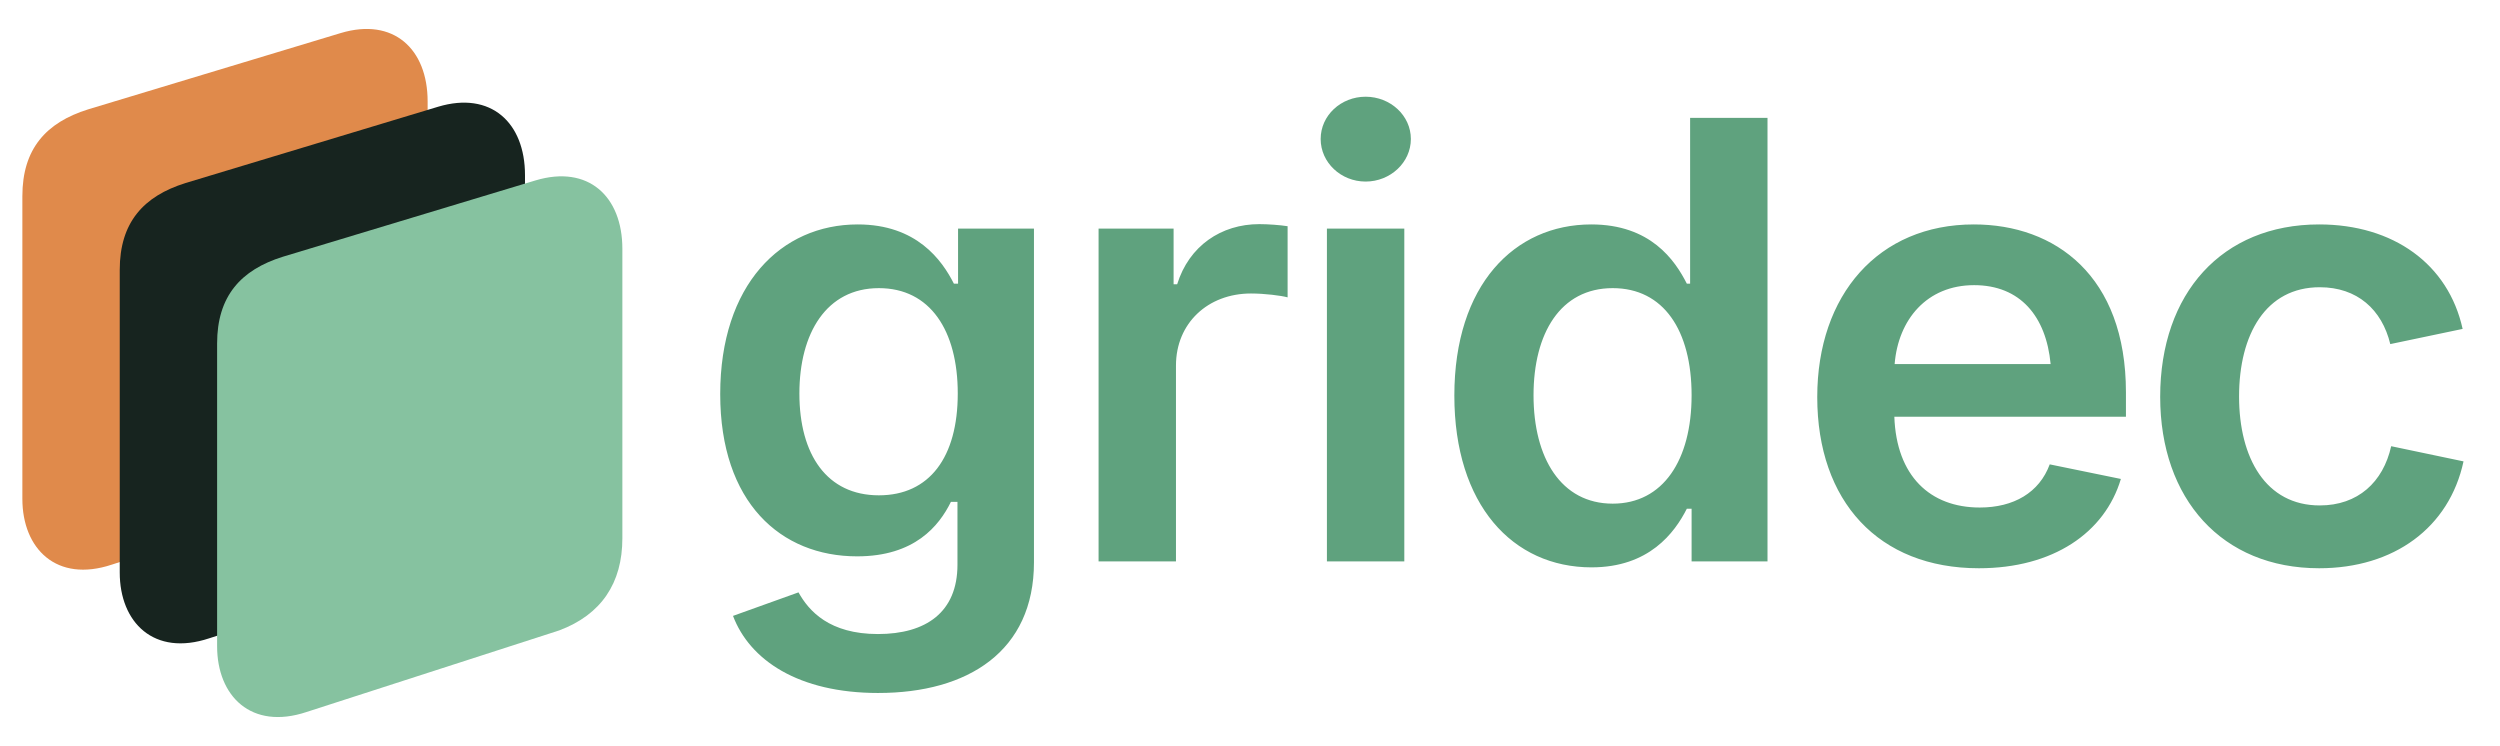
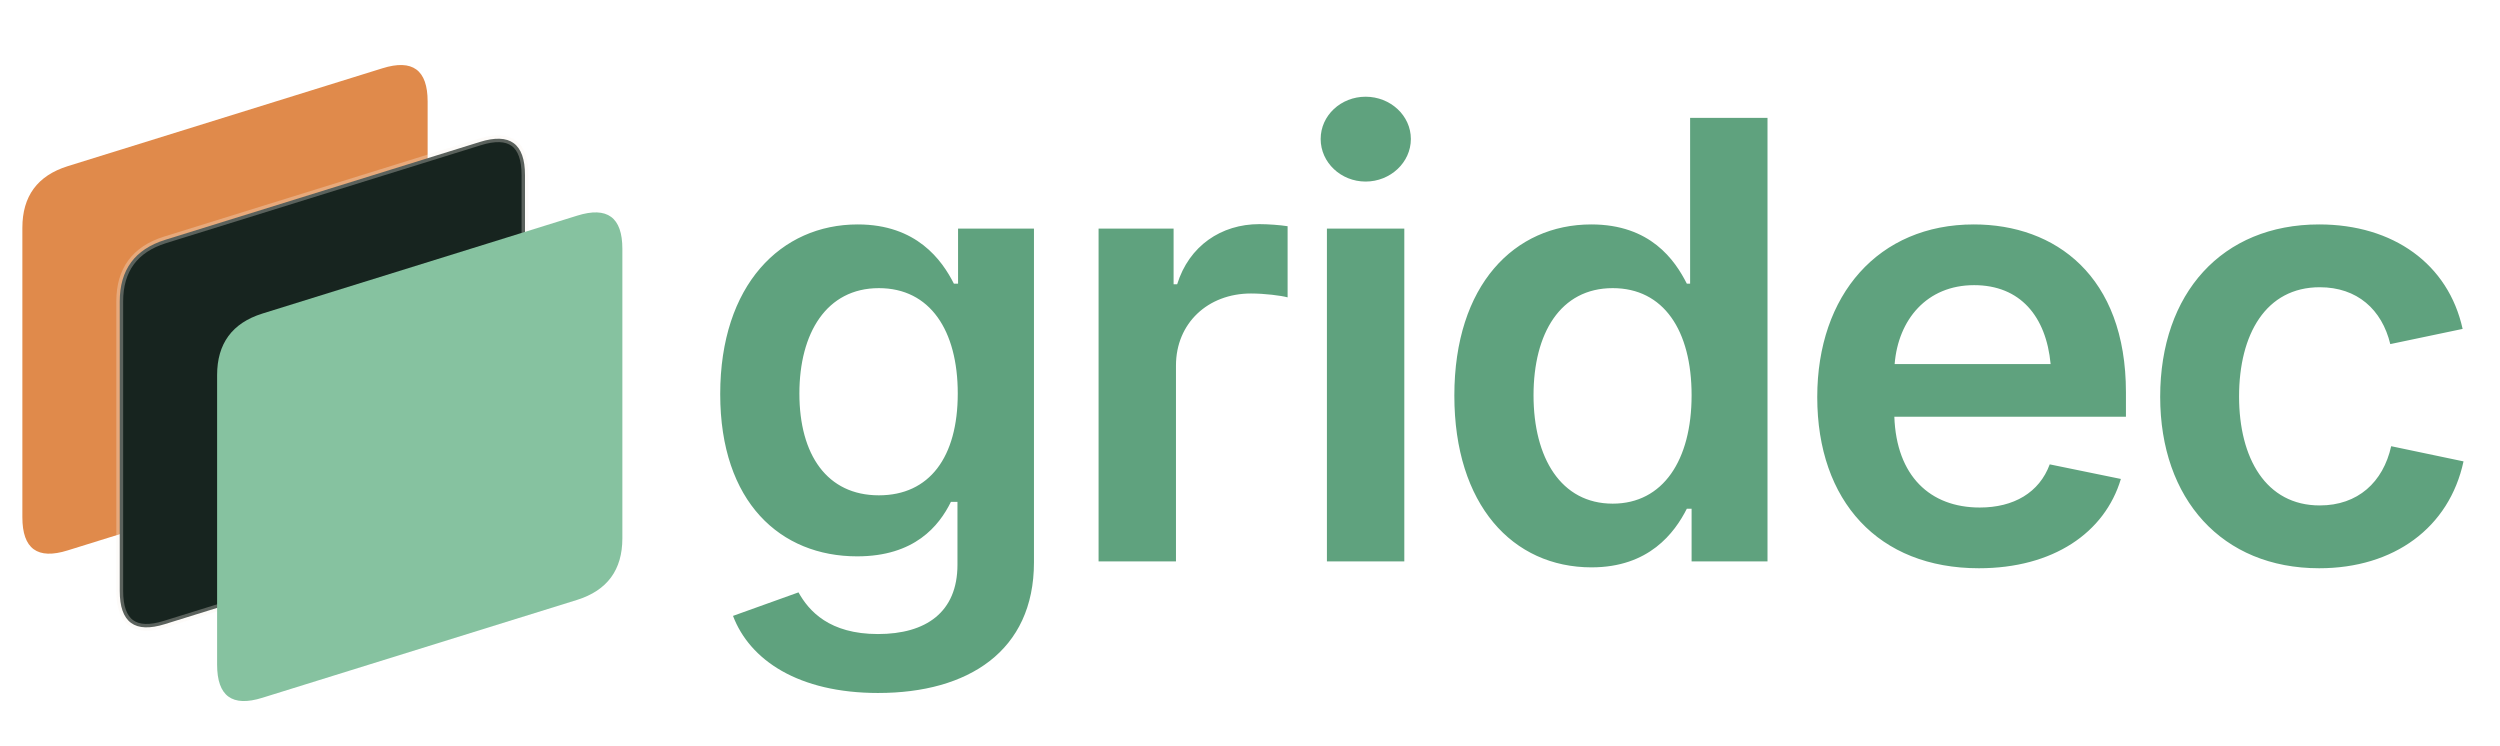
- <svg xmlns="http://www.w3.org/2000/svg" viewBox="24 19 684 204" width="684" height="204" role="img" aria-label="gridec logo">
+ <svg xmlns="http://www.w3.org/2000/svg" viewBox="24 19 684 204" width="684" height="204" role="img" aria-label="Gridec logo">
  <g transform="translate(15 23) scale(0.72)">
-     <path d="M 21 53 C 21 35 30 25 46 20 L 142 -9 C 162 -15 175 -3 175 17 L 175 127 C 175 144 167 156 151 162 L 55 193 C 34 200 21 187 21 168 Z" transform="translate(0 16)" fill="#E08A4B" />
-     <path d="M 21 53 C 21 35 30 25 46 20 L 142 -9 C 162 -15 175 -3 175 17 L 175 127 C 175 144 167 156 151 162 L 55 193 C 34 200 21 187 21 168 Z" transform="translate(37 44)" fill="#17241F" />
-     <path d="M 21 53 C 21 35 30 25 46 20 L 142 -9 C 162 -15 175 -3 175 17 L 175 127 C 175 144 167 156 151 162 L 55 193 C 34 200 21 187 21 168 Z" transform="translate(74 72)" fill="#86C2A0" />
+     <path d="M 21 65 Q 21 47 38.2 41.6 L 157.8 4.4 Q 175 -1 175 17 L 175 127 Q 175 145 157.8 150.4 L 38.2 187.6 Q 21 193 21 175 Z" transform="translate(0 16)" fill="#E08A4B" />
+     <path d="M 21 65 Q 21 47 38.2 41.6 L 157.8 4.4 Q 175 -1 175 17 L 175 127 Q 175 145 157.8 150.4 L 38.2 187.6 Q 21 193 21 175 Z" transform="translate(37 44)" fill="#17241F" stroke="#F6F1E9" stroke-opacity="0.30" stroke-width="2.6" stroke-linejoin="round" />
+     <path d="M 21 65 Q 21 47 38.2 41.6 L 157.8 4.4 Q 175 -1 175 17 L 175 127 Q 175 145 157.8 150.4 L 38.2 187.6 Q 21 193 21 175 Z" transform="translate(74 72)" fill="#86C2A0" />
  </g>
  <g transform="translate(-97 -25.4) scale(1.2)">
    <path d="m 301.08,194.999 c 20.429,0 35.497,-9.502 35.497,-29.795 V 89.12 h -17.307 v 12.556 h -0.95 c -2.715,-5.362 -8.484,-13.506 -21.922,-13.506 -17.511,0 -31.356,13.778 -31.356,38.687 0,24.705 13.778,36.99 31.221,36.99 13.099,0 18.665,-6.923 21.379,-12.42 h 1.493 v 14.321 c 0,10.859 -7.194,15.814 -18.122,15.814 -11.063,0 -15.746,-5.226 -18.122,-9.502 l -14.932,5.362 c 3.801,10.045 14.864,17.579 33.121,17.579 z m 0.136,-45.066 c -11.81,0 -18.122,-9.23 -18.122,-23.212 0,-13.778 6.176,-24.026 18.122,-24.026 11.674,0 17.986,9.638 17.986,24.026 0,14.524 -6.448,23.212 -17.986,23.212 z M 351.309,165 h 17.646 v -44.659 c 0,-9.638 7.262,-16.425 17.104,-16.425 3.122,0 6.855,0.475 8.348,0.882 V 88.577 c -1.697,-0.271 -4.479,-0.475 -6.448,-0.475 -8.688,0 -16.018,4.955 -18.732,13.71 H 368.413 V 89.12 h -17.104 z m 52.062,0 h 17.646 V 89.12 h -17.646 z m 8.823,-86.604 c 5.633,0 10.316,-4.344 10.316,-9.706 0,-5.362 -4.683,-9.638 -10.316,-9.638 -5.633,0 -10.249,4.276 -10.249,9.638 0,5.362 4.615,9.706 10.249,9.706 z m 51.519,87.961 c 13.099,0 18.936,-7.873 21.719,-13.371 h 1.086 V 165 h 17.307 V 63.872 h -17.646 v 37.804 h -0.747 c -2.715,-5.362 -8.28,-13.506 -21.787,-13.506 -17.511,0 -31.221,13.778 -31.221,39.026 0,24.909 13.303,39.162 31.289,39.162 z m 4.819,-14.524 c -11.81,0 -18.054,-10.452 -18.054,-24.705 0,-14.117 6.108,-24.434 18.054,-24.434 11.606,0 17.986,9.638 17.986,24.434 0,14.796 -6.516,24.705 -17.986,24.705 z m 83.486,14.728 c 16.9,0 28.709,-8.077 32.375,-20.361 l -16.221,-3.326 c -2.375,6.448 -8.212,9.841 -15.95,9.841 -11.334,0 -19.004,-7.194 -19.479,-20.701 h 52.804 v -5.565 c 0,-26.605 -16.153,-38.279 -34.682,-38.279 -21.719,0 -35.7,16.018 -35.7,39.365 0,23.755 13.981,39.026 36.854,39.026 z m -19.208,-46.56 c 0.814,-10.113 7.33,-17.986 18.122,-17.986 10.52,0 16.425,7.126 17.443,17.986 z m 96.789,46.56 c 17.036,0 29.66,-9.23 32.917,-24.366 l -16.493,-3.461 c -1.833,8.212 -7.602,13.506 -16.289,13.506 -12.285,0 -18.393,-10.791 -18.393,-24.841 0,-14.185 6.108,-24.909 18.393,-24.909 8.552,0 14.185,5.09 16.085,12.963 l 16.493,-3.461 C 659.054,97.197 646.498,88.17 629.598,88.17 c -22.126,0 -36.243,15.678 -36.243,39.297 0,23.348 14.117,39.094 36.243,39.094 z" fill="#5FA27E" />
  </g>
</svg>
